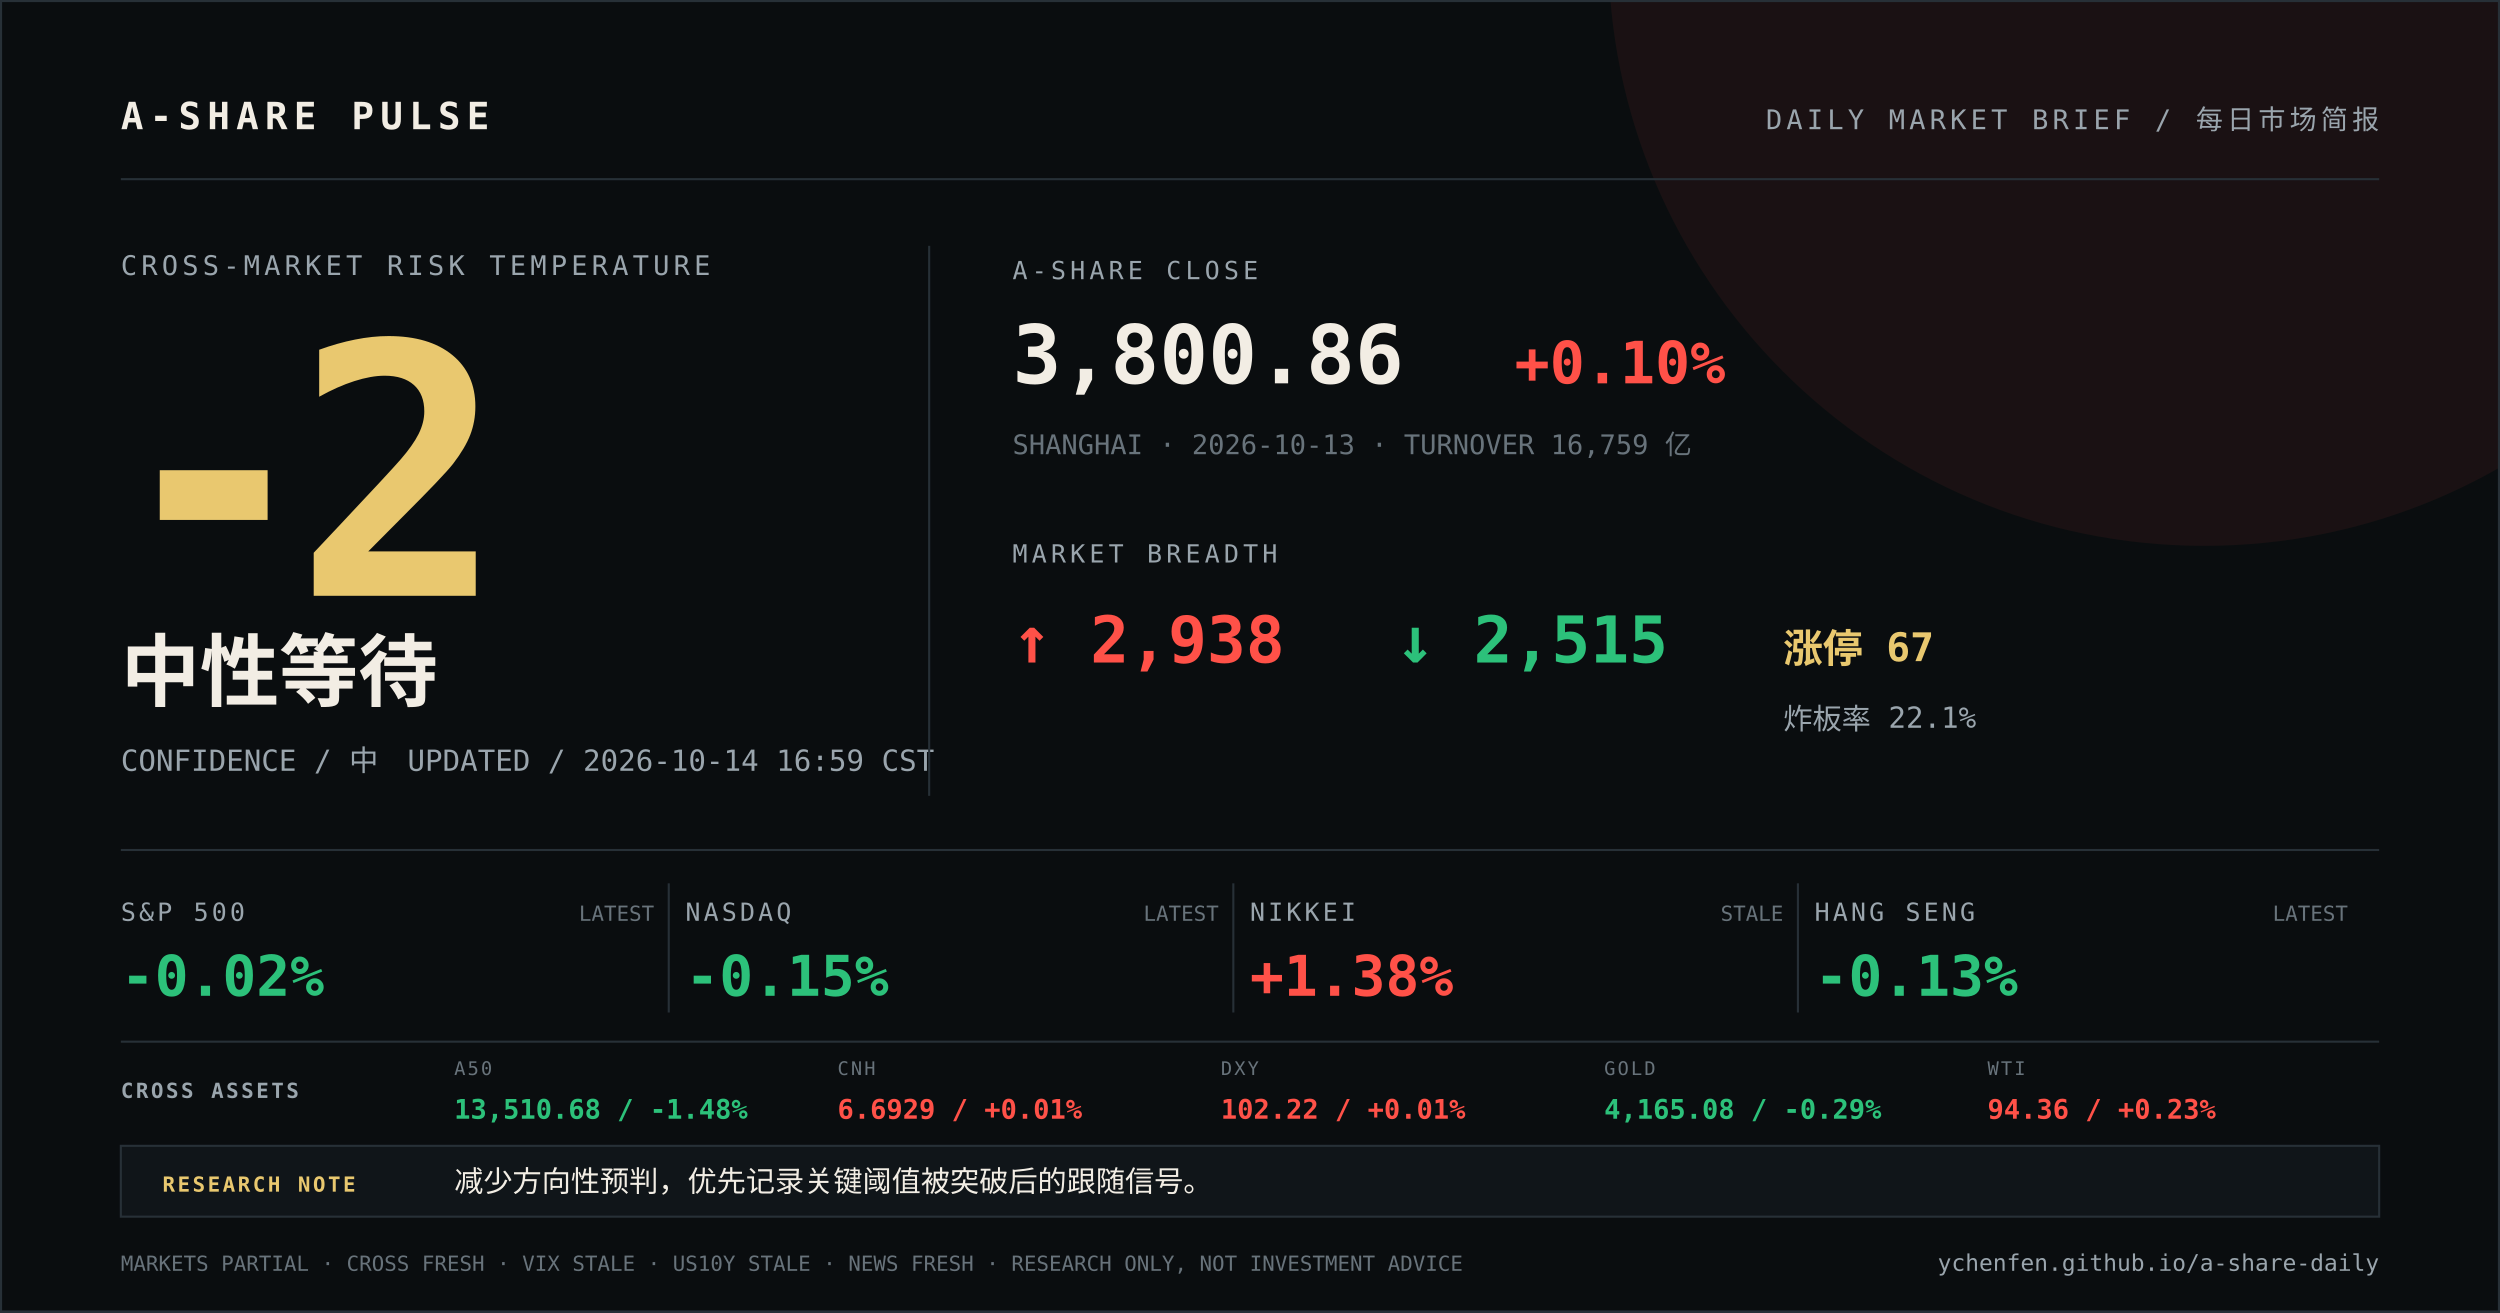
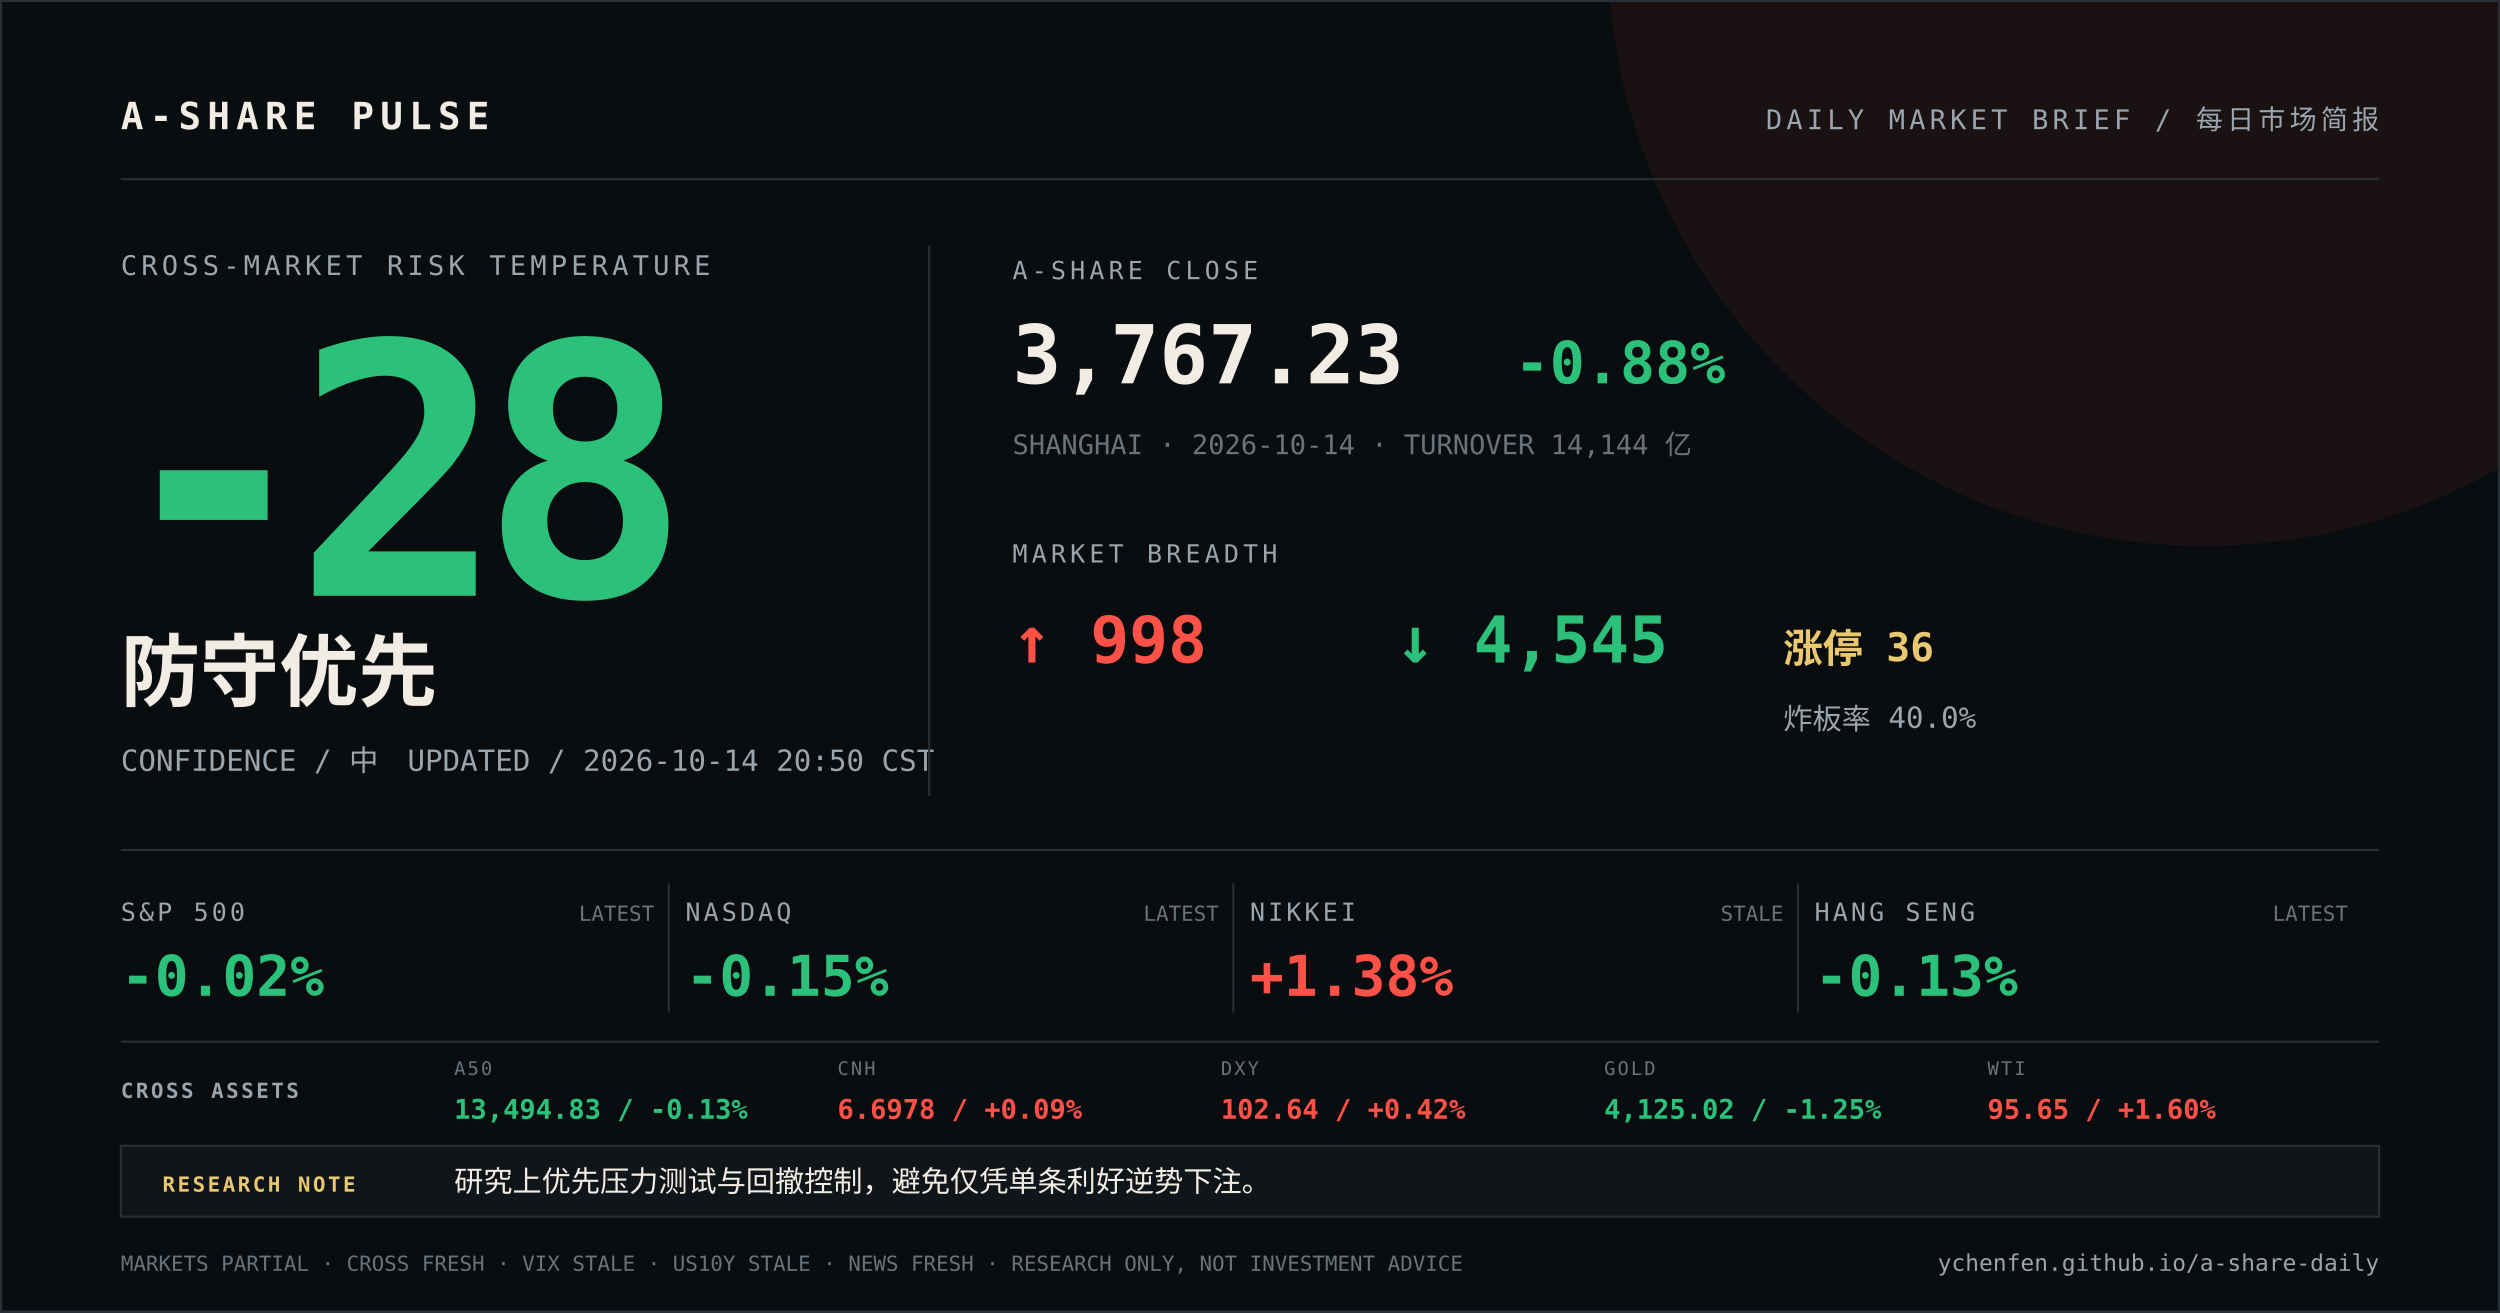
<svg xmlns="http://www.w3.org/2000/svg" width="1200" height="630" viewBox="0 0 1200 630">
  <rect width="1200" height="630" fill="#0a0d0f" />
  <circle cx="1058" cy="-24" r="286" fill="#ff5148" opacity="0.07" />
  <path d="M0 0H1200V630H0Z" fill="none" stroke="#273037" stroke-width="2" />
  <g font-family="DIN Alternate, SFMono-Regular, Menlo, monospace">
    <text x="58" y="62" fill="#f2ede4" font-size="18" font-weight="700" letter-spacing="3">A-SHARE PULSE</text>
    <text x="1142" y="62" fill="#9aa5ad" font-size="13" text-anchor="end" letter-spacing="2">DAILY MARKET BRIEF / 每日市场简报</text>
    <line x1="58" y1="86" x2="1142" y2="86" stroke="#273037" />
    <text x="58" y="132" fill="#9aa5ad" font-size="13" letter-spacing="2">CROSS-MARKET RISK TEMPERATURE</text>
-     <text x="52" y="286" fill="#e9c86f" font-size="168" font-weight="800" letter-spacing="-12">-2</text>
-     <text x="58" y="336" fill="#f2ede4" font-size="38" font-weight="700">中性等待</text>
-     <text x="58" y="370" fill="#9aa5ad" font-size="14">CONFIDENCE / 中　UPDATED / 2026-10-14 16:59 CST</text>
+     <text x="52" y="286" fill="#2cc17a" font-size="168" font-weight="800" letter-spacing="-12">-28</text>
+     <text x="58" y="336" fill="#f2ede4" font-size="38" font-weight="700">防守优先</text>
+     <text x="58" y="370" fill="#9aa5ad" font-size="14">CONFIDENCE / 中　UPDATED / 2026-10-14 20:50 CST</text>
    <line x1="446" y1="118" x2="446" y2="382" stroke="#273037" />
    <text x="486" y="134" fill="#9aa5ad" font-size="12" letter-spacing="2">A-SHARE CLOSE</text>
-     <text x="486" y="184" fill="#f2ede4" font-size="39" font-weight="700">3,800.86</text>
-     <text x="727" y="184" fill="#ff5148" font-size="28" font-weight="700">+0.10%</text>
-     <text x="486" y="218" fill="#68737b" font-size="13">SHANGHAI · 2026-10-13 · TURNOVER 16,759 亿</text>
+     <text x="486" y="184" fill="#f2ede4" font-size="39" font-weight="700">3,767.23</text>
+     <text x="727" y="184" fill="#2cc17a" font-size="28" font-weight="700">-0.88%</text>
+     <text x="486" y="218" fill="#68737b" font-size="13">SHANGHAI · 2026-10-14 · TURNOVER 14,144 亿</text>
    <text x="486" y="270" fill="#9aa5ad" font-size="12" letter-spacing="2">MARKET BREADTH</text>
-     <text x="486" y="318" fill="#ff5148" font-size="31" font-weight="700">↑ 2,938</text>
-     <text x="670" y="318" fill="#2cc17a" font-size="31" font-weight="700">↓ 2,515</text>
-     <text x="856" y="318" fill="#e9c86f" font-size="19" font-weight="700">涨停 67</text>
-     <text x="856" y="350" fill="#9aa5ad" font-size="14">炸板率 22.1%</text>
+     <text x="486" y="318" fill="#ff5148" font-size="31" font-weight="700">↑ 998</text>
+     <text x="670" y="318" fill="#2cc17a" font-size="31" font-weight="700">↓ 4,545</text>
+     <text x="856" y="318" fill="#e9c86f" font-size="19" font-weight="700">涨停 36</text>
+     <text x="856" y="350" fill="#9aa5ad" font-size="14">炸板率 40.0%</text>
    <line x1="58" y1="408" x2="1142" y2="408" stroke="#273037" />
    <text x="58" y="442" fill="#9aa5ad" font-size="12" letter-spacing="1.5">S&amp;P 500</text>
    <text x="58" y="478" fill="#2cc17a" font-size="27" font-weight="700">-0.02%</text>
    <text x="314" y="442" fill="#68737b" font-size="10" text-anchor="end">LATEST</text>
    <line x1="321" y1="424" x2="321" y2="486" stroke="#273037" />
    <text x="329" y="442" fill="#9aa5ad" font-size="12" letter-spacing="1.5">NASDAQ</text>
    <text x="329" y="478" fill="#2cc17a" font-size="27" font-weight="700">-0.15%</text>
    <text x="585" y="442" fill="#68737b" font-size="10" text-anchor="end">LATEST</text>
    <line x1="592" y1="424" x2="592" y2="486" stroke="#273037" />
    <text x="600" y="442" fill="#9aa5ad" font-size="12" letter-spacing="1.5">NIKKEI</text>
    <text x="600" y="478" fill="#ff5148" font-size="27" font-weight="700">+1.38%</text>
    <text x="856" y="442" fill="#68737b" font-size="10" text-anchor="end">STALE</text>
    <line x1="863" y1="424" x2="863" y2="486" stroke="#273037" />
    <text x="871" y="442" fill="#9aa5ad" font-size="12" letter-spacing="1.5">HANG SENG</text>
    <text x="871" y="478" fill="#2cc17a" font-size="27" font-weight="700">-0.13%</text>
    <text x="1127" y="442" fill="#68737b" font-size="10" text-anchor="end">LATEST</text>
    <line x1="58" y1="500" x2="1142" y2="500" stroke="#273037" />
    <text x="58" y="527" fill="#9aa5ad" font-size="10" font-weight="700" letter-spacing="1.2">CROSS ASSETS</text>
    <text x="218" y="516" fill="#68737b" font-size="9" letter-spacing="1">A50</text>
-     <text x="218" y="537" fill="#2cc17a" font-size="13" font-weight="700">13,510.68 / -1.48%</text>
+     <text x="218" y="537" fill="#2cc17a" font-size="13" font-weight="700">13,494.83 / -0.13%</text>
    <text x="402" y="516" fill="#68737b" font-size="9" letter-spacing="1">CNH</text>
-     <text x="402" y="537" fill="#ff5148" font-size="13" font-weight="700">6.6929 / +0.01%</text>
+     <text x="402" y="537" fill="#ff5148" font-size="13" font-weight="700">6.6978 / +0.09%</text>
    <text x="586" y="516" fill="#68737b" font-size="9" letter-spacing="1">DXY</text>
-     <text x="586" y="537" fill="#ff5148" font-size="13" font-weight="700">102.22 / +0.01%</text>
+     <text x="586" y="537" fill="#ff5148" font-size="13" font-weight="700">102.64 / +0.42%</text>
    <text x="770" y="516" fill="#68737b" font-size="9" letter-spacing="1">GOLD</text>
-     <text x="770" y="537" fill="#2cc17a" font-size="13" font-weight="700">4,165.08 / -0.29%</text>
+     <text x="770" y="537" fill="#2cc17a" font-size="13" font-weight="700">4,125.02 / -1.25%</text>
    <text x="954" y="516" fill="#68737b" font-size="9" letter-spacing="1">WTI</text>
-     <text x="954" y="537" fill="#ff5148" font-size="13" font-weight="700">94.36 / +0.23%</text>
+     <text x="954" y="537" fill="#ff5148" font-size="13" font-weight="700">95.65 / +1.60%</text>
    <rect x="58" y="550" width="1084" height="34" fill="#101519" stroke="#273037" />
    <text x="78" y="572" fill="#e9c86f" font-size="10" font-weight="700" letter-spacing="1.2">RESEARCH NOTE</text>
-     <text x="218" y="572" fill="#f2ede4" font-size="14">减少方向性预判，优先记录关键阈值被突破后的跟随信号。</text>
+     <text x="218" y="572" fill="#f2ede4" font-size="14">研究上优先压力测试与回撤控制，避免仅凭单条利好逆势下注。</text>
    <text x="58" y="610" fill="#68737b" font-size="10">MARKETS PARTIAL · CROSS FRESH · VIX STALE · US10Y STALE · NEWS FRESH · RESEARCH ONLY, NOT INVESTMENT ADVICE</text>
    <text x="1142" y="610" fill="#9aa5ad" font-size="11" text-anchor="end">ychenfen.github.io/a-share-daily</text>
  </g>
</svg>
